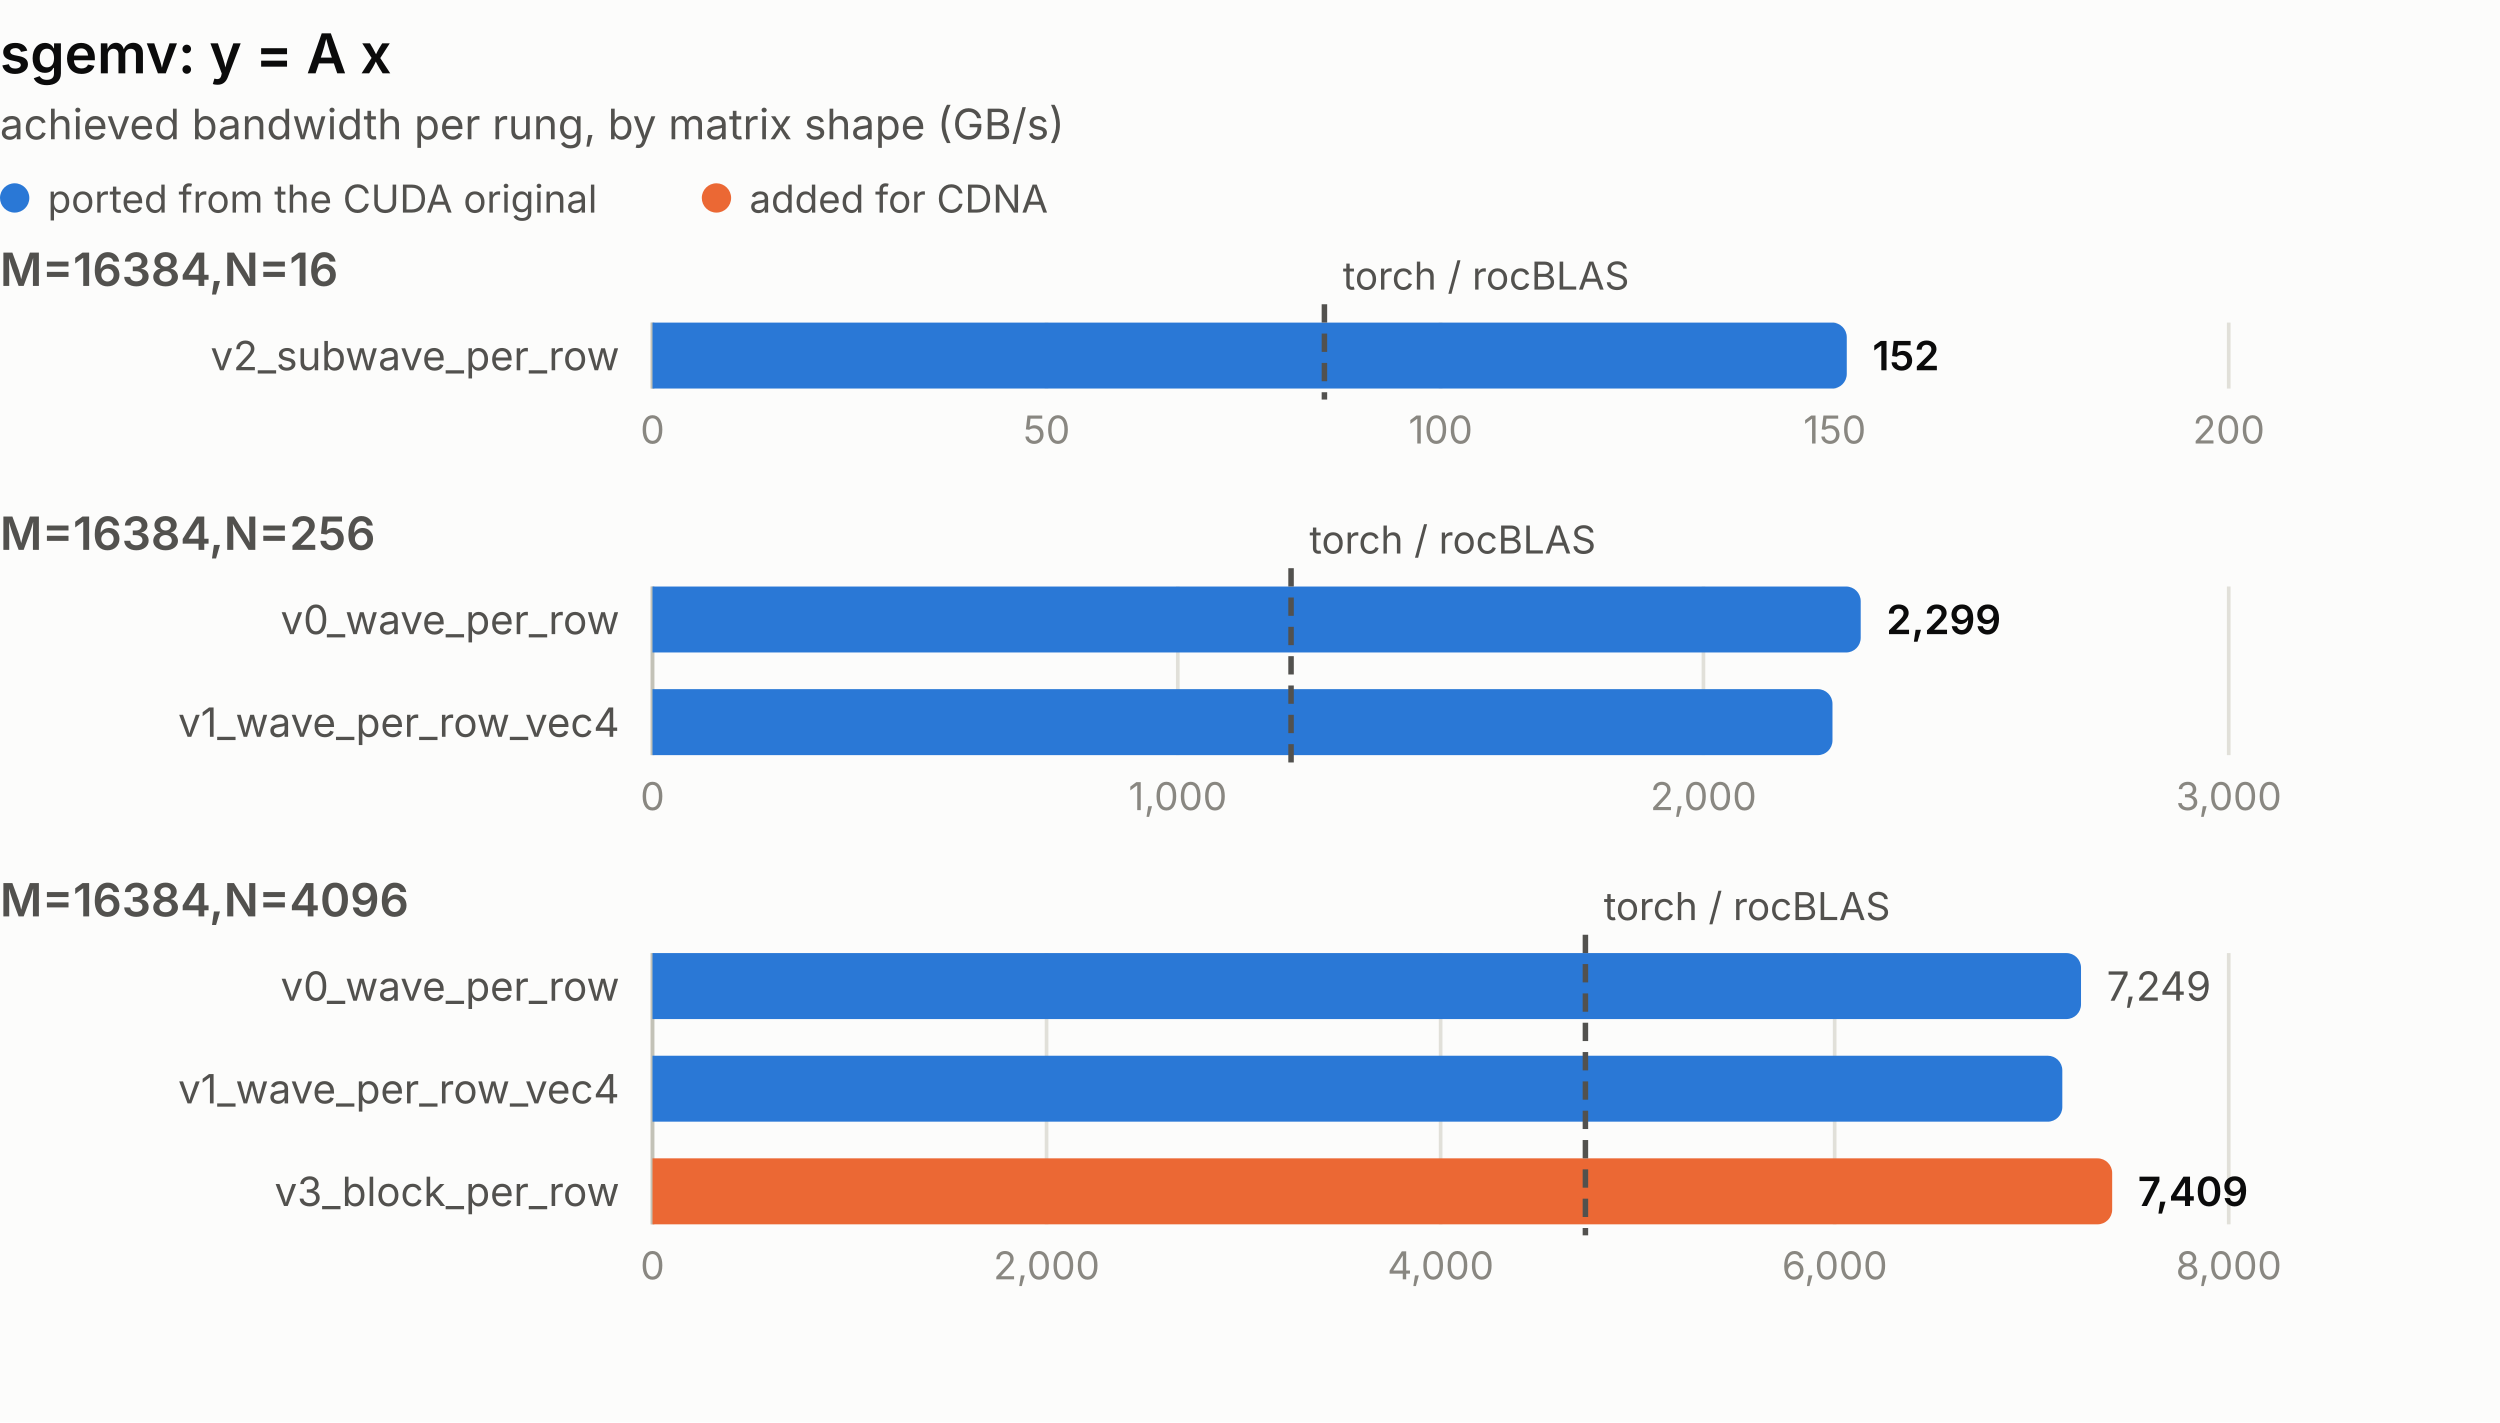
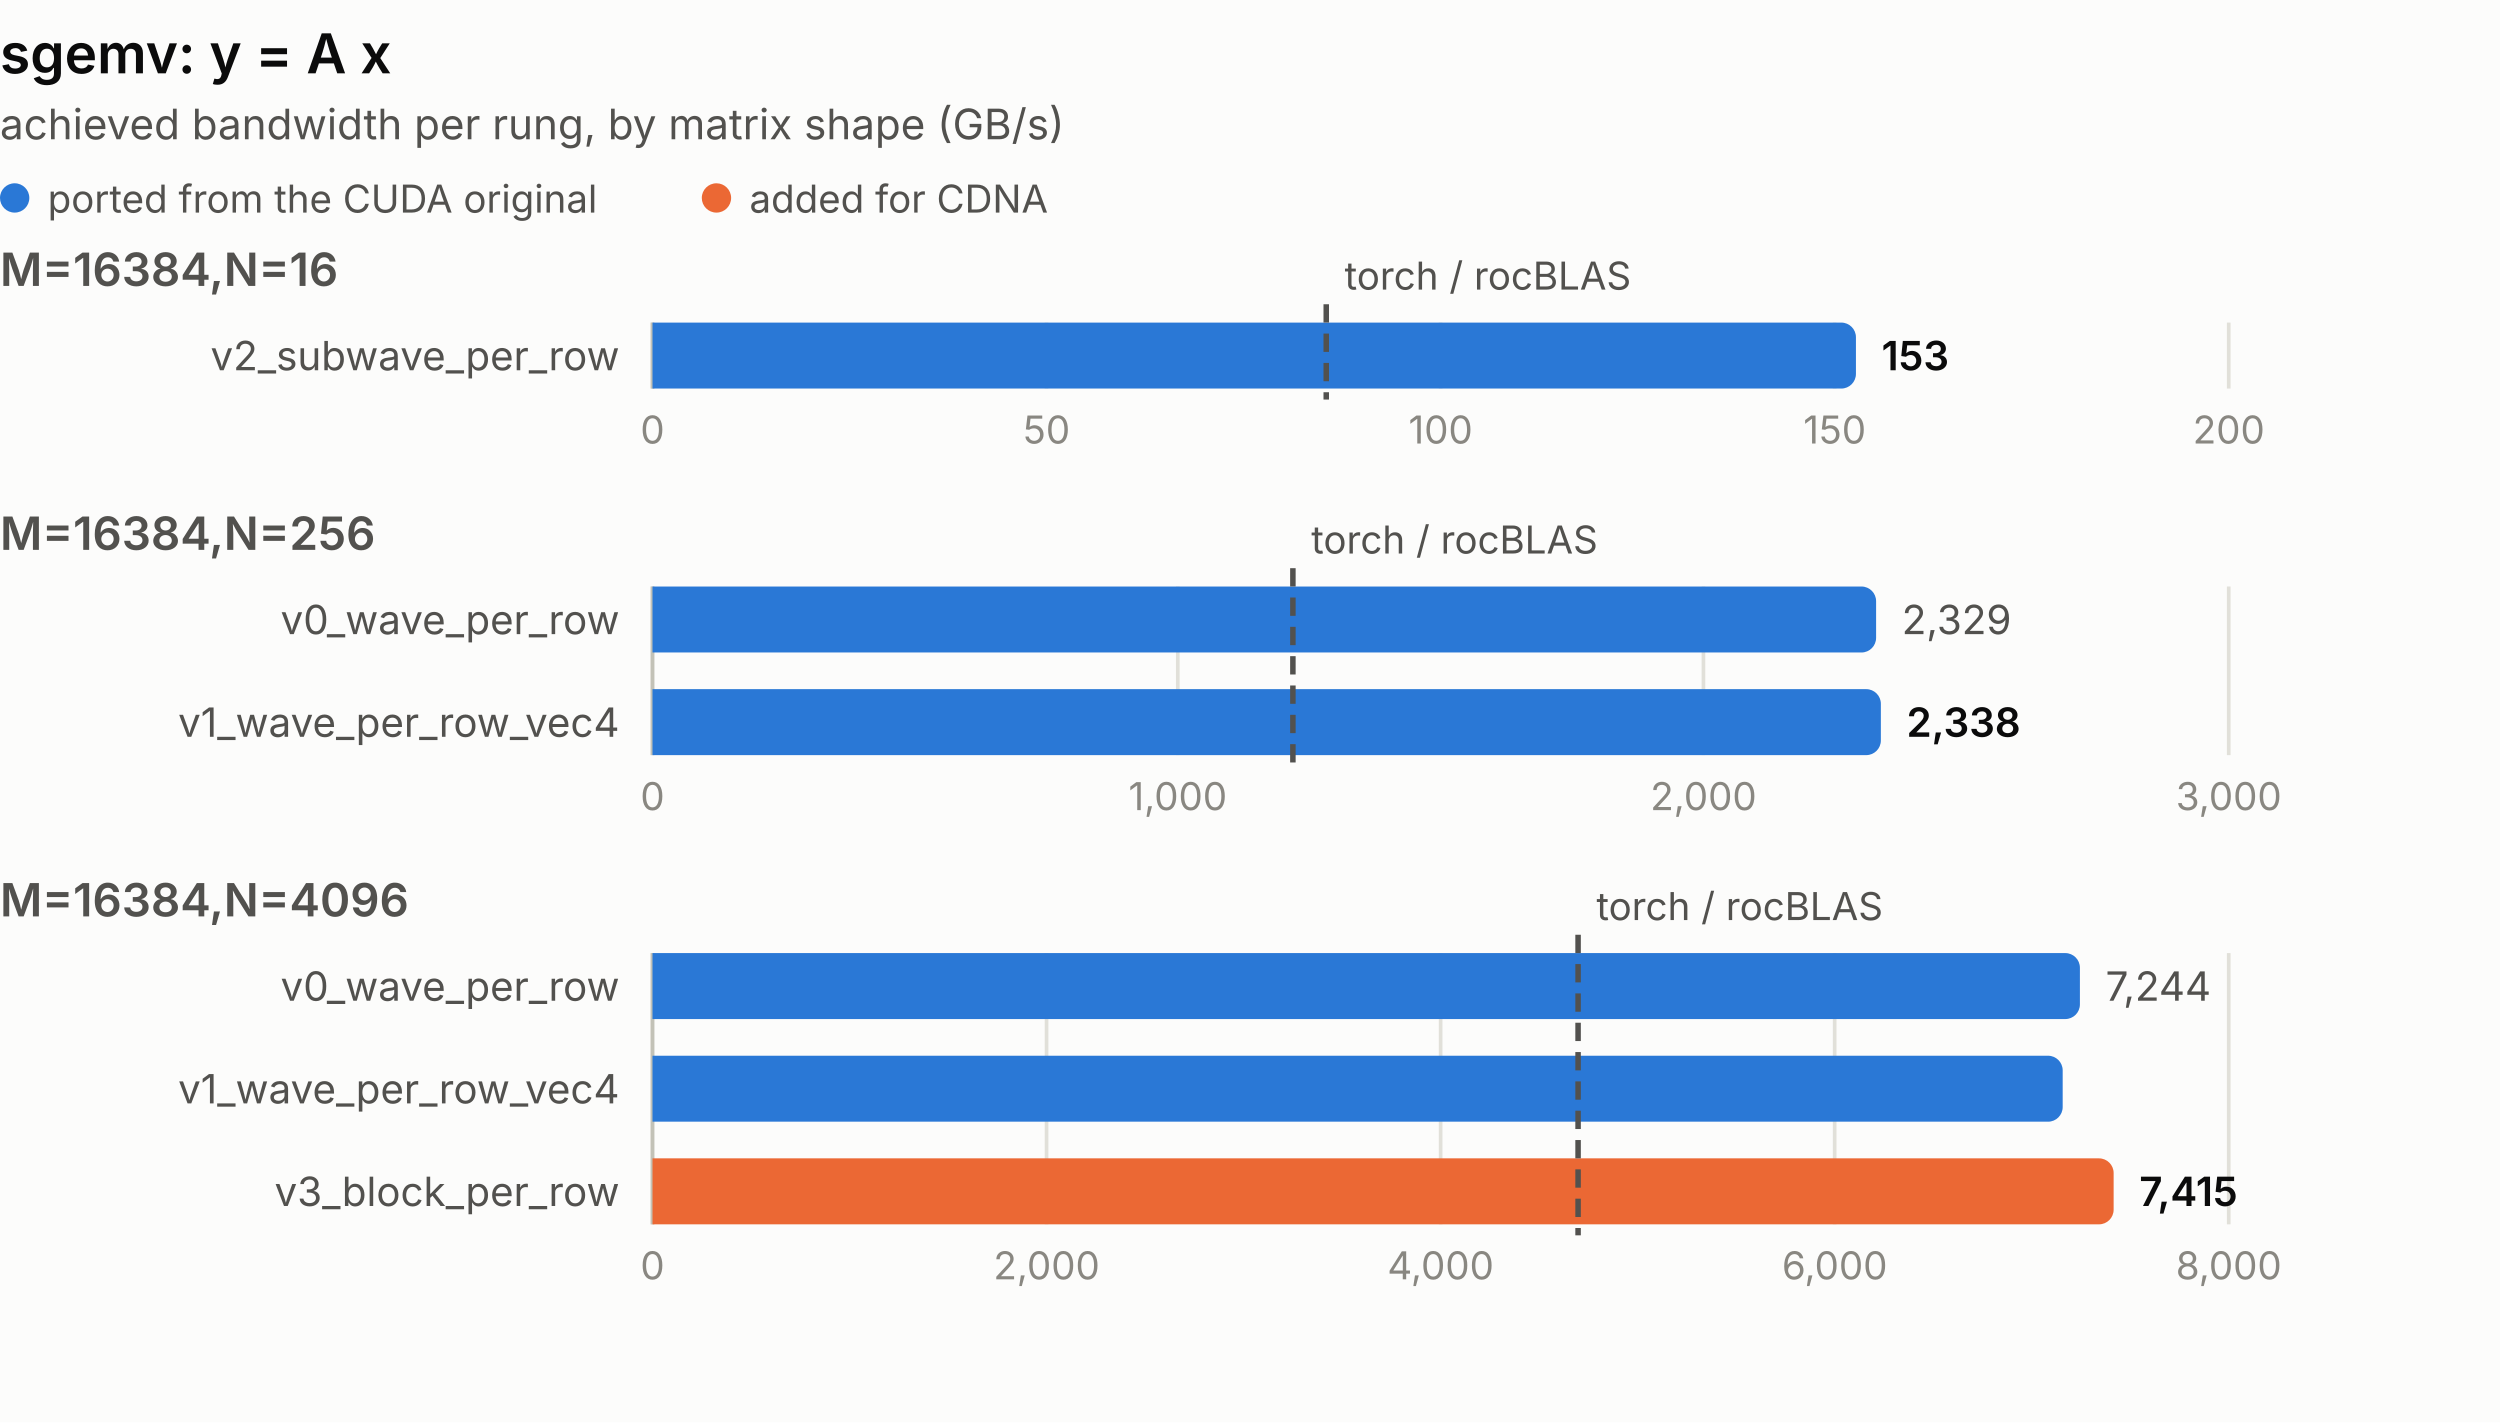
<svg xmlns="http://www.w3.org/2000/svg" width="682" height="388" viewBox="0 0 682 388" font-family="system-ui,-apple-system,'Segoe UI',sans-serif">
  <rect width="682" height="388" fill="#fcfcfb" />
  <text x="0" y="20" font-size="15" font-weight="600" fill="#0b0b0b">sgemv: y = A x</text>
  <text x="0" y="38" font-size="11.5" fill="#52514e">achieved bandwidth per rung, by matrix shape (GB/s)</text>
  <circle cx="4" cy="54" r="4" fill="#2a78d6" />
  <text x="13" y="58" font-size="10.5" fill="#52514e">ported from the CUDA original</text>
  <circle cx="195.45" cy="54" r="4" fill="#eb6834" />
  <text x="204.45" y="58" font-size="10.5" fill="#52514e">added for CDNA</text>
  <text x="0" y="78" font-size="12.5" font-weight="600" fill="#52514e">M=16384,N=16</text>
  <line x1="178.0" y1="88" x2="178.0" y2="106" stroke="#e1e0d9" stroke-width="1" />
  <text x="178.0" y="121" font-size="10.5" text-anchor="middle" fill="#898781" style="font-variant-numeric:tabular-nums">0</text>
  <line x1="285.5" y1="88" x2="285.5" y2="106" stroke="#e1e0d9" stroke-width="1" />
  <text x="285.5" y="121" font-size="10.5" text-anchor="middle" fill="#898781" style="font-variant-numeric:tabular-nums">50</text>
  <line x1="393.0" y1="88" x2="393.0" y2="106" stroke="#e1e0d9" stroke-width="1" />
  <text x="393.0" y="121" font-size="10.5" text-anchor="middle" fill="#898781" style="font-variant-numeric:tabular-nums">100</text>
  <line x1="500.5" y1="88" x2="500.5" y2="106" stroke="#e1e0d9" stroke-width="1" />
  <text x="500.5" y="121" font-size="10.5" text-anchor="middle" fill="#898781" style="font-variant-numeric:tabular-nums">150</text>
  <line x1="608.0" y1="88" x2="608.0" y2="106" stroke="#e1e0d9" stroke-width="1" />
  <text x="608.0" y="121" font-size="10.5" text-anchor="middle" fill="#898781" style="font-variant-numeric:tabular-nums">200</text>
  <line x1="178" y1="88" x2="178" y2="106" stroke="#c3c2b7" stroke-width="1" />
-   <path d="M178 88 H499.8 a4.0 4.0 0 0 1 4.0 4.0 V102.0 a4.0 4.0 0 0 1 -4.0 4.0 H178 Z" fill="#2a78d6" />
+   <path d="M178 88 H502.3 a4.0 4.0 0 0 1 4.0 4.0 V102.0 a4.0 4.0 0 0 1 -4.0 4.0 H178 Z" fill="#2a78d6" />
  <text x="169" y="101.0" font-size="11" text-anchor="end" fill="#52514e">v2_subwave_per_row</text>
-   <text x="510.8" y="101.0" font-size="11" font-weight="600" fill="#0b0b0b" style="font-variant-numeric:tabular-nums">152</text>
-   <line x1="361.3" y1="83" x2="361.3" y2="109" stroke="#52514e" stroke-width="1.5" stroke-dasharray="5 3" />
-   <text x="366.3" y="79" font-size="10.5" fill="#52514e">torch / rocBLAS</text>
+   <text x="513.3" y="101.0" font-size="11" font-weight="600" fill="#0b0b0b" style="font-variant-numeric:tabular-nums">153</text>
+   <line x1="361.8" y1="83" x2="361.8" y2="109" stroke="#52514e" stroke-width="1.5" stroke-dasharray="5 3" />
+   <text x="366.8" y="79" font-size="10.5" fill="#52514e">torch / rocBLAS</text>
  <text x="0" y="150" font-size="12.5" font-weight="600" fill="#52514e">M=16384,N=256</text>
  <line x1="178.0" y1="160" x2="178.0" y2="206" stroke="#e1e0d9" stroke-width="1" />
  <text x="178.0" y="221" font-size="10.5" text-anchor="middle" fill="#898781" style="font-variant-numeric:tabular-nums">0</text>
  <line x1="321.3" y1="160" x2="321.3" y2="206" stroke="#e1e0d9" stroke-width="1" />
  <text x="321.3" y="221" font-size="10.5" text-anchor="middle" fill="#898781" style="font-variant-numeric:tabular-nums">1,000</text>
  <line x1="464.7" y1="160" x2="464.7" y2="206" stroke="#e1e0d9" stroke-width="1" />
  <text x="464.7" y="221" font-size="10.5" text-anchor="middle" fill="#898781" style="font-variant-numeric:tabular-nums">2,000</text>
  <line x1="608.0" y1="160" x2="608.0" y2="206" stroke="#e1e0d9" stroke-width="1" />
  <text x="608.0" y="221" font-size="10.5" text-anchor="middle" fill="#898781" style="font-variant-numeric:tabular-nums">3,000</text>
  <line x1="178" y1="160" x2="178" y2="206" stroke="#c3c2b7" stroke-width="1" />
-   <path d="M178 160 H503.6 a4.0 4.0 0 0 1 4.0 4.0 V174.0 a4.0 4.0 0 0 1 -4.0 4.0 H178 Z" fill="#2a78d6" />
+   <path d="M178 160 H507.8 a4.0 4.0 0 0 1 4.0 4.0 V174.0 a4.0 4.0 0 0 1 -4.0 4.0 H178 Z" fill="#2a78d6" />
  <text x="169" y="173.0" font-size="11" text-anchor="end" fill="#52514e">v0_wave_per_row</text>
-   <text x="514.6" y="173.0" font-size="11" font-weight="600" fill="#0b0b0b" style="font-variant-numeric:tabular-nums">2,299</text>
-   <path d="M178 188 H495.9 a4.0 4.0 0 0 1 4.0 4.0 V202.0 a4.0 4.0 0 0 1 -4.0 4.0 H178 Z" fill="#2a78d6" />
+   <text x="518.8" y="173.0" font-size="11" font-weight="400" fill="#52514e" style="font-variant-numeric:tabular-nums">2,329</text>
+   <path d="M178 188 H509.1 a4.0 4.0 0 0 1 4.0 4.0 V202.0 a4.0 4.0 0 0 1 -4.0 4.0 H178 Z" fill="#2a78d6" />
  <text x="169" y="201.0" font-size="11" text-anchor="end" fill="#52514e">v1_wave_per_row_vec4</text>
-   <line x1="352.2" y1="155" x2="352.2" y2="209" stroke="#52514e" stroke-width="1.5" stroke-dasharray="5 3" />
-   <text x="357.2" y="151" font-size="10.5" fill="#52514e">torch / rocBLAS</text>
+   <text x="520.1" y="201.0" font-size="11" font-weight="600" fill="#0b0b0b" style="font-variant-numeric:tabular-nums">2,338</text>
+   <line x1="352.7" y1="155" x2="352.7" y2="209" stroke="#52514e" stroke-width="1.5" stroke-dasharray="5 3" />
+   <text x="357.7" y="151" font-size="10.5" fill="#52514e">torch / rocBLAS</text>
  <text x="0" y="250" font-size="12.5" font-weight="600" fill="#52514e">M=16384,N=4096</text>
  <line x1="178.0" y1="260" x2="178.0" y2="334" stroke="#e1e0d9" stroke-width="1" />
  <text x="178.0" y="349" font-size="10.5" text-anchor="middle" fill="#898781" style="font-variant-numeric:tabular-nums">0</text>
  <line x1="285.5" y1="260" x2="285.5" y2="334" stroke="#e1e0d9" stroke-width="1" />
  <text x="285.5" y="349" font-size="10.5" text-anchor="middle" fill="#898781" style="font-variant-numeric:tabular-nums">2,000</text>
  <line x1="393.0" y1="260" x2="393.0" y2="334" stroke="#e1e0d9" stroke-width="1" />
  <text x="393.0" y="349" font-size="10.5" text-anchor="middle" fill="#898781" style="font-variant-numeric:tabular-nums">4,000</text>
  <line x1="500.5" y1="260" x2="500.5" y2="334" stroke="#e1e0d9" stroke-width="1" />
  <text x="500.5" y="349" font-size="10.5" text-anchor="middle" fill="#898781" style="font-variant-numeric:tabular-nums">6,000</text>
  <line x1="608.0" y1="260" x2="608.0" y2="334" stroke="#e1e0d9" stroke-width="1" />
  <text x="608.0" y="349" font-size="10.5" text-anchor="middle" fill="#898781" style="font-variant-numeric:tabular-nums">8,000</text>
  <line x1="178" y1="260" x2="178" y2="334" stroke="#c3c2b7" stroke-width="1" />
-   <path d="M178 260 H563.7 a4.0 4.0 0 0 1 4.0 4.0 V274.0 a4.0 4.0 0 0 1 -4.0 4.0 H178 Z" fill="#2a78d6" />
+   <path d="M178 260 H563.4 a4.0 4.0 0 0 1 4.0 4.0 V274.0 a4.0 4.0 0 0 1 -4.0 4.0 H178 Z" fill="#2a78d6" />
  <text x="169" y="273.0" font-size="11" text-anchor="end" fill="#52514e">v0_wave_per_row</text>
-   <text x="574.7" y="273.0" font-size="11" font-weight="400" fill="#52514e" style="font-variant-numeric:tabular-nums">7,249</text>
-   <path d="M178 288 H558.6 a4.0 4.0 0 0 1 4.0 4.0 V302.0 a4.0 4.0 0 0 1 -4.0 4.0 H178 Z" fill="#2a78d6" />
+   <text x="574.4" y="273.0" font-size="11" font-weight="400" fill="#52514e" style="font-variant-numeric:tabular-nums">7,244</text>
+   <path d="M178 288 H558.7 a4.0 4.0 0 0 1 4.0 4.0 V302.0 a4.0 4.0 0 0 1 -4.0 4.0 H178 Z" fill="#2a78d6" />
  <text x="169" y="301.0" font-size="11" text-anchor="end" fill="#52514e">v1_wave_per_row_vec4</text>
-   <path d="M178 316 H572.2 a4.0 4.0 0 0 1 4.0 4.0 V330.0 a4.0 4.0 0 0 1 -4.0 4.0 H178 Z" fill="#eb6834" />
+   <path d="M178 316 H572.6 a4.0 4.0 0 0 1 4.0 4.0 V330.0 a4.0 4.0 0 0 1 -4.0 4.0 H178 Z" fill="#eb6834" />
  <text x="169" y="329.0" font-size="11" text-anchor="end" fill="#52514e">v3_block_per_row</text>
-   <text x="583.2" y="329.0" font-size="11" font-weight="600" fill="#0b0b0b" style="font-variant-numeric:tabular-nums">7,409</text>
-   <line x1="432.5" y1="255" x2="432.5" y2="337" stroke="#52514e" stroke-width="1.5" stroke-dasharray="5 3" />
-   <text x="437.5" y="251" font-size="10.5" fill="#52514e">torch / rocBLAS</text>
+   <text x="583.6" y="329.0" font-size="11" font-weight="600" fill="#0b0b0b" style="font-variant-numeric:tabular-nums">7,415</text>
+   <line x1="430.5" y1="255" x2="430.5" y2="337" stroke="#52514e" stroke-width="1.5" stroke-dasharray="5 3" />
+   <text x="435.5" y="251" font-size="10.5" fill="#52514e">torch / rocBLAS</text>
</svg>
